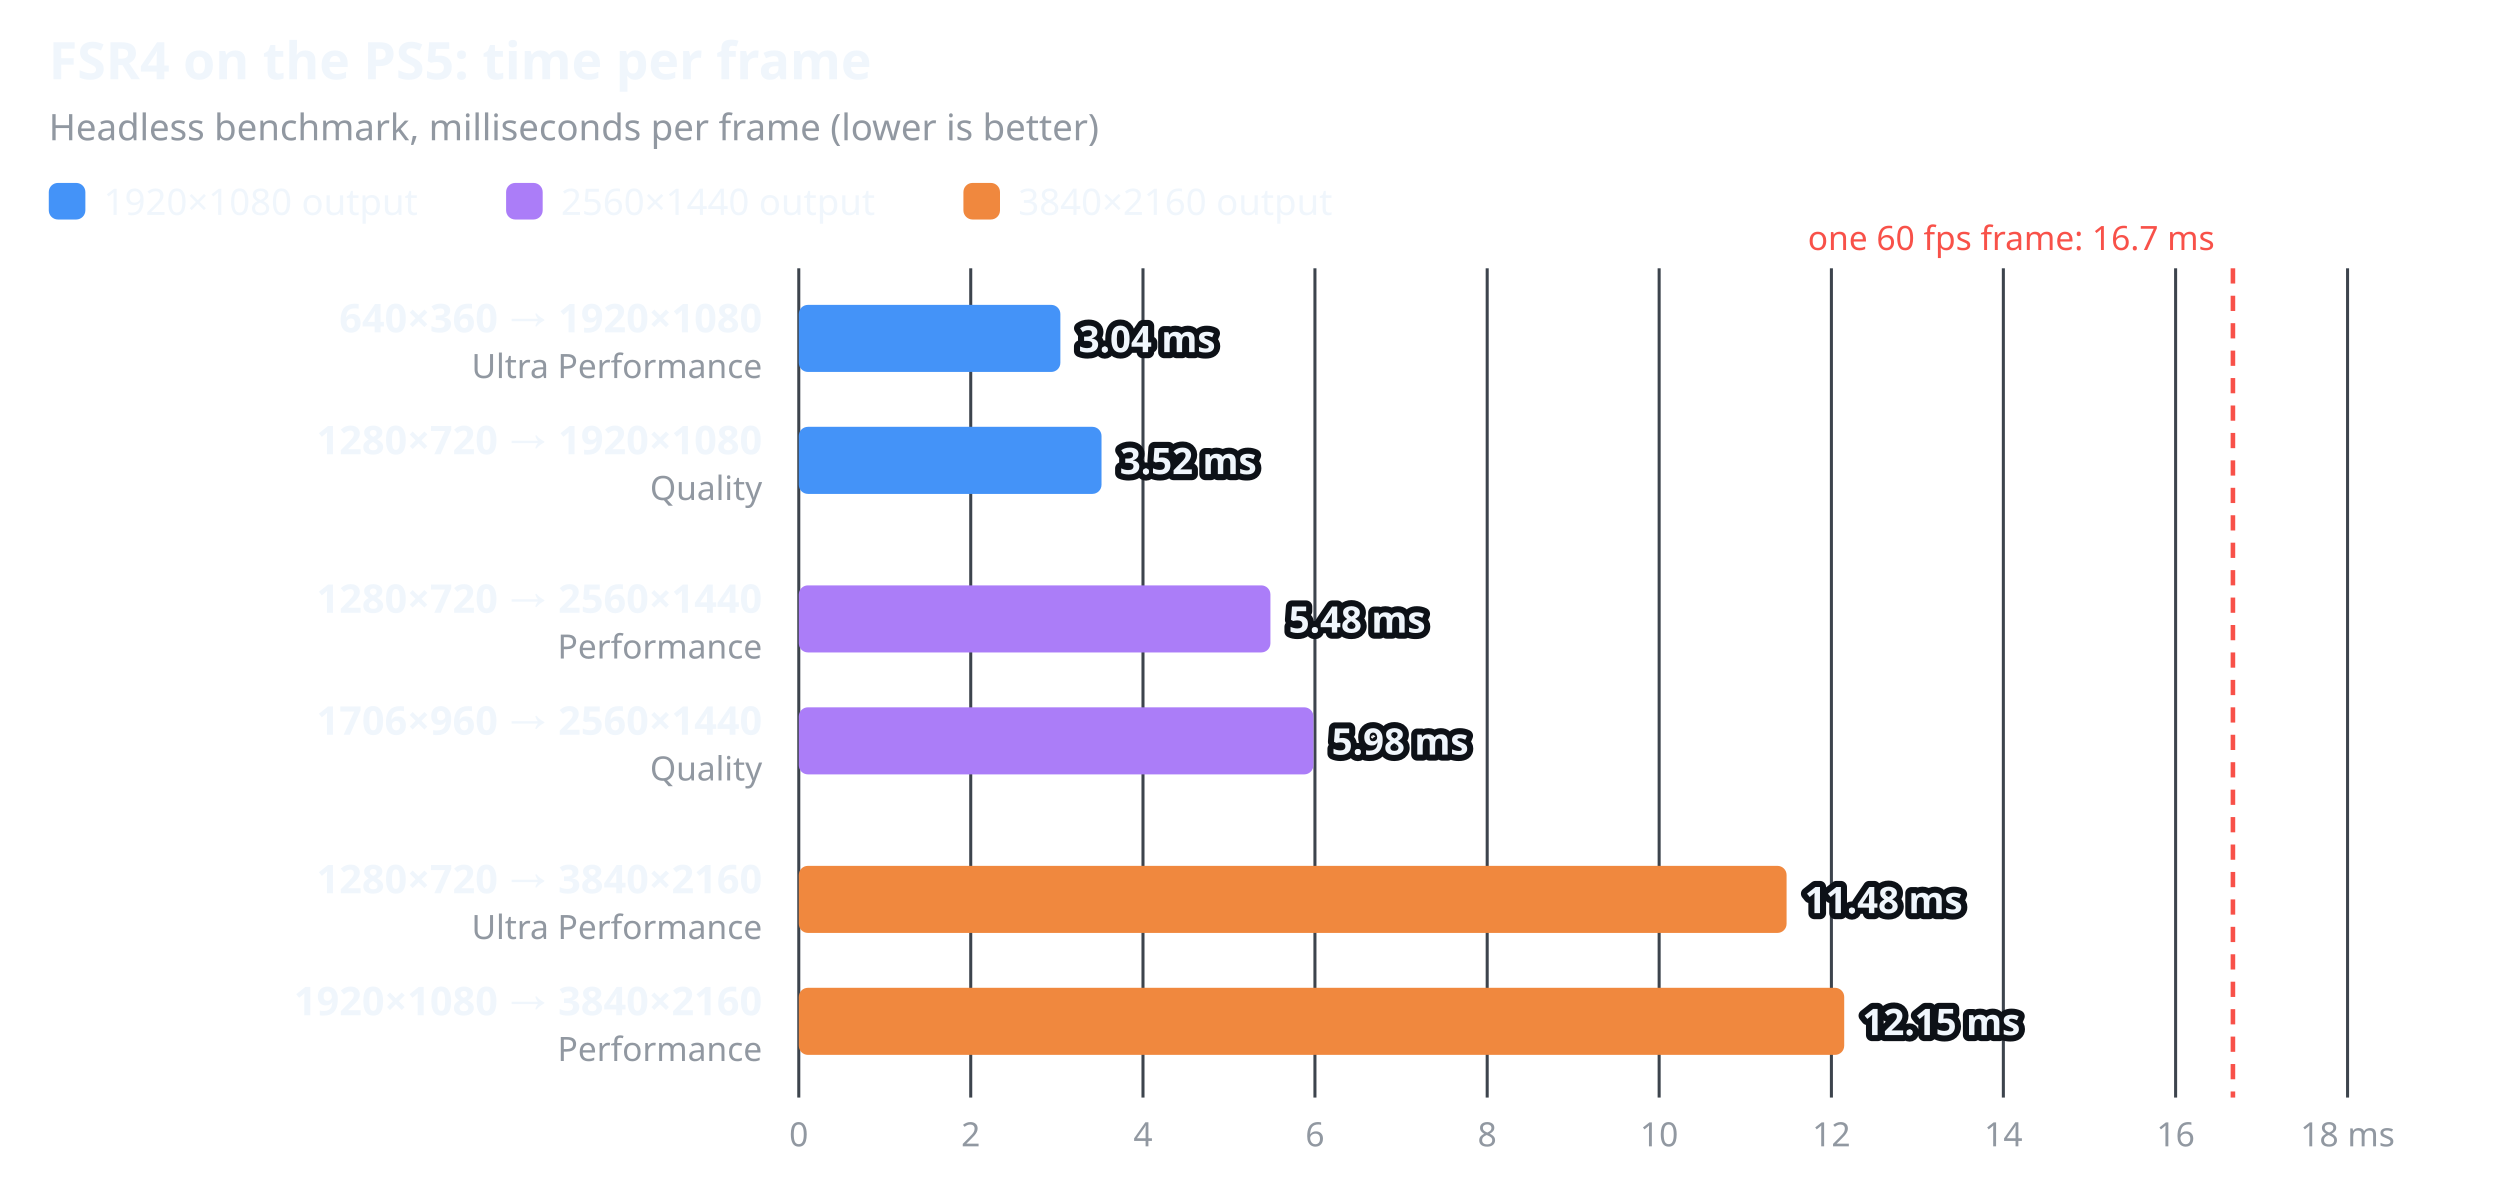
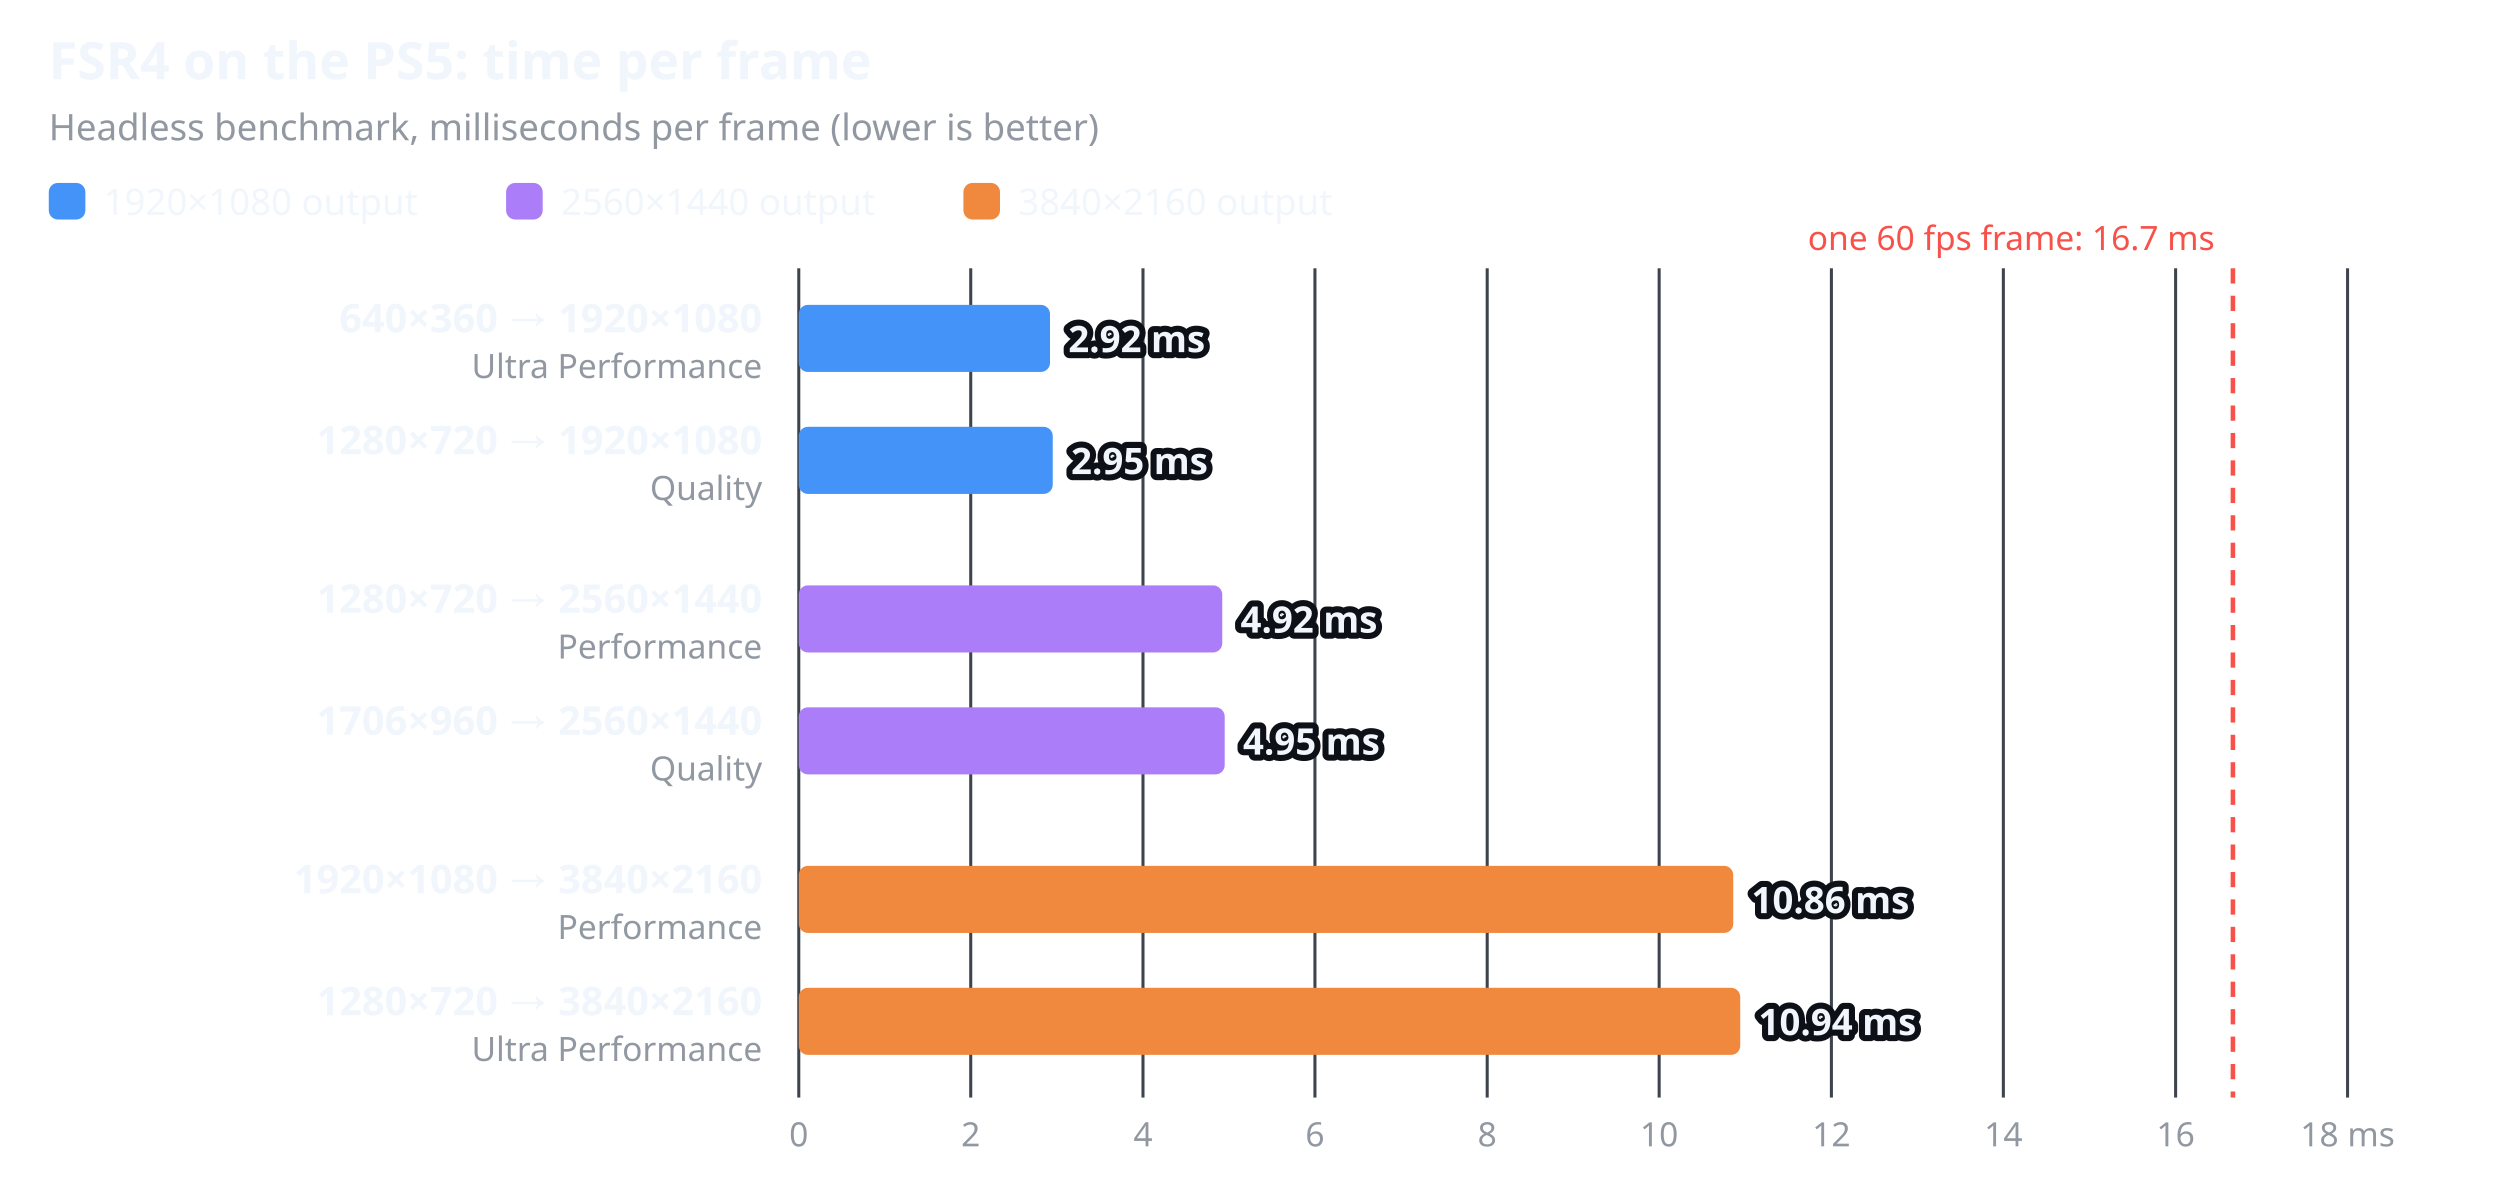
<svg xmlns="http://www.w3.org/2000/svg" width="820" height="394" viewBox="0 0 820 394" role="img" aria-label="FSR4 on the PS5: milliseconds per frame for each output and mode" font-family="-apple-system,BlinkMacSystemFont,'Segoe UI','Noto Sans',Helvetica,Arial,sans-serif">
  <text x="16.0" y="26.0" font-size="17" fill="#f0f6fc" text-anchor="start" font-weight="600">FSR4 on the PS5: time per frame</text>
  <text x="16.0" y="46.0" font-size="12" fill="#9198a1" text-anchor="start" font-weight="normal">Headless benchmark, milliseconds per frame (lower is better)</text>
  <rect x="16.0" y="60.0" width="12.0" height="12.0" rx="3" fill="#4493f8" />
  <text x="34.0" y="70.5" font-size="12" fill="#f0f6fc" text-anchor="start" font-weight="normal">1920×1080 output</text>
  <rect x="166.0" y="60.0" width="12.0" height="12.0" rx="3" fill="#ab7df8" />
  <text x="184.0" y="70.5" font-size="12" fill="#f0f6fc" text-anchor="start" font-weight="normal">2560×1440 output</text>
  <rect x="316.0" y="60.0" width="12.0" height="12.0" rx="3" fill="#f0883e" />
  <text x="334.0" y="70.5" font-size="12" fill="#f0f6fc" text-anchor="start" font-weight="normal">3840×2160 output</text>
  <line x1="262.0" y1="88.0" x2="262.0" y2="360.0" stroke="#3d444d" stroke-width="1" />
  <text x="262.0" y="376.0" font-size="11" fill="#9198a1" text-anchor="middle" font-weight="normal">0</text>
  <line x1="318.4" y1="88.0" x2="318.4" y2="360.0" stroke="#3d444d" stroke-width="1" />
  <text x="318.4" y="376.0" font-size="11" fill="#9198a1" text-anchor="middle" font-weight="normal">2</text>
  <line x1="374.9" y1="88.0" x2="374.9" y2="360.0" stroke="#3d444d" stroke-width="1" />
  <text x="374.9" y="376.0" font-size="11" fill="#9198a1" text-anchor="middle" font-weight="normal">4</text>
  <line x1="431.3" y1="88.0" x2="431.3" y2="360.0" stroke="#3d444d" stroke-width="1" />
  <text x="431.3" y="376.0" font-size="11" fill="#9198a1" text-anchor="middle" font-weight="normal">6</text>
  <line x1="487.8" y1="88.0" x2="487.8" y2="360.0" stroke="#3d444d" stroke-width="1" />
  <text x="487.8" y="376.0" font-size="11" fill="#9198a1" text-anchor="middle" font-weight="normal">8</text>
  <line x1="544.2" y1="88.0" x2="544.2" y2="360.0" stroke="#3d444d" stroke-width="1" />
  <text x="544.2" y="376.0" font-size="11" fill="#9198a1" text-anchor="middle" font-weight="normal">10</text>
  <line x1="600.7" y1="88.0" x2="600.7" y2="360.0" stroke="#3d444d" stroke-width="1" />
  <text x="600.7" y="376.0" font-size="11" fill="#9198a1" text-anchor="middle" font-weight="normal">12</text>
  <line x1="657.1" y1="88.0" x2="657.1" y2="360.0" stroke="#3d444d" stroke-width="1" />
  <text x="657.1" y="376.0" font-size="11" fill="#9198a1" text-anchor="middle" font-weight="normal">14</text>
  <line x1="713.6" y1="88.0" x2="713.6" y2="360.0" stroke="#3d444d" stroke-width="1" />
  <text x="713.6" y="376.0" font-size="11" fill="#9198a1" text-anchor="middle" font-weight="normal">16</text>
  <line x1="770.0" y1="88.0" x2="770.0" y2="360.0" stroke="#3d444d" stroke-width="1" />
  <text x="770.0" y="376.0" font-size="11" fill="#9198a1" text-anchor="middle" font-weight="normal">18 ms</text>
  <line x1="732.4" y1="88.0" x2="732.4" y2="360.0" stroke="#f85149" stroke-width="1.5" stroke-dasharray="5 4" />
  <text x="726.4" y="82.0" font-size="11" fill="#f85149" text-anchor="end" font-weight="normal">one 60 fps frame: 16.7 ms</text>
  <text x="250.0" y="109.0" font-size="13" fill="#f0f6fc" text-anchor="end" font-weight="600">640×360 → 1920×1080</text>
  <text x="250.0" y="124.0" font-size="11" fill="#9198a1" text-anchor="end" font-weight="normal">Ultra Performance</text>
-   <rect x="262.0" y="100.0" width="85.8" height="22.0" rx="3" fill="#4493f8" />
-   <text x="353.8" y="115.5" font-size="12" fill="#f0f6fc" text-anchor="start" font-weight="600" stroke="#0d1117" stroke-width="4" stroke-linejoin="round" paint-order="stroke">3.04 ms</text>
+   <rect x="262.0" y="100.0" width="82.4" height="22.0" rx="3" fill="#4493f8" />
+   <text x="350.4" y="115.5" font-size="12" fill="#f0f6fc" text-anchor="start" font-weight="600" stroke="#0d1117" stroke-width="4" stroke-linejoin="round" paint-order="stroke">2.92 ms</text>
  <text x="250.0" y="149.0" font-size="13" fill="#f0f6fc" text-anchor="end" font-weight="600">1280×720 → 1920×1080</text>
  <text x="250.0" y="164.0" font-size="11" fill="#9198a1" text-anchor="end" font-weight="normal">Quality</text>
-   <rect x="262.0" y="140.0" width="99.3" height="22.0" rx="3" fill="#4493f8" />
-   <text x="367.3" y="155.5" font-size="12" fill="#f0f6fc" text-anchor="start" font-weight="600" stroke="#0d1117" stroke-width="4" stroke-linejoin="round" paint-order="stroke">3.52 ms</text>
+   <rect x="262.0" y="140.0" width="83.3" height="22.0" rx="3" fill="#4493f8" />
+   <text x="351.3" y="155.5" font-size="12" fill="#f0f6fc" text-anchor="start" font-weight="600" stroke="#0d1117" stroke-width="4" stroke-linejoin="round" paint-order="stroke">2.95 ms</text>
  <text x="250.0" y="201.0" font-size="13" fill="#f0f6fc" text-anchor="end" font-weight="600">1280×720 → 2560×1440</text>
  <text x="250.0" y="216.0" font-size="11" fill="#9198a1" text-anchor="end" font-weight="normal">Performance</text>
-   <rect x="262.0" y="192.0" width="154.7" height="22.0" rx="3" fill="#ab7df8" />
-   <text x="422.7" y="207.5" font-size="12" fill="#f0f6fc" text-anchor="start" font-weight="600" stroke="#0d1117" stroke-width="4" stroke-linejoin="round" paint-order="stroke">5.48 ms</text>
+   <rect x="262.0" y="192.0" width="138.9" height="22.0" rx="3" fill="#ab7df8" />
+   <text x="406.9" y="207.5" font-size="12" fill="#f0f6fc" text-anchor="start" font-weight="600" stroke="#0d1117" stroke-width="4" stroke-linejoin="round" paint-order="stroke">4.92 ms</text>
  <text x="250.0" y="241.0" font-size="13" fill="#f0f6fc" text-anchor="end" font-weight="600">1706×960 → 2560×1440</text>
  <text x="250.0" y="256.0" font-size="11" fill="#9198a1" text-anchor="end" font-weight="normal">Quality</text>
-   <rect x="262.0" y="232.0" width="168.8" height="22.0" rx="3" fill="#ab7df8" />
-   <text x="436.8" y="247.5" font-size="12" fill="#f0f6fc" text-anchor="start" font-weight="600" stroke="#0d1117" stroke-width="4" stroke-linejoin="round" paint-order="stroke">5.98 ms</text>
-   <text x="250.0" y="293.0" font-size="13" fill="#f0f6fc" text-anchor="end" font-weight="600">1280×720 → 3840×2160</text>
-   <text x="250.0" y="308.0" font-size="11" fill="#9198a1" text-anchor="end" font-weight="normal">Ultra Performance</text>
-   <rect x="262.0" y="284.0" width="324.0" height="22.0" rx="3" fill="#f0883e" />
-   <text x="592.0" y="299.5" font-size="12" fill="#f0f6fc" text-anchor="start" font-weight="600" stroke="#0d1117" stroke-width="4" stroke-linejoin="round" paint-order="stroke">11.48 ms</text>
-   <text x="250.0" y="333.0" font-size="13" fill="#f0f6fc" text-anchor="end" font-weight="600">1920×1080 → 3840×2160</text>
-   <text x="250.0" y="348.0" font-size="11" fill="#9198a1" text-anchor="end" font-weight="normal">Performance</text>
-   <rect x="262.0" y="324.0" width="342.9" height="22.0" rx="3" fill="#f0883e" />
-   <text x="610.9" y="339.5" font-size="12" fill="#f0f6fc" text-anchor="start" font-weight="600" stroke="#0d1117" stroke-width="4" stroke-linejoin="round" paint-order="stroke">12.15 ms</text>
+   <rect x="262.0" y="232.0" width="139.7" height="22.0" rx="3" fill="#ab7df8" />
+   <text x="407.7" y="247.5" font-size="12" fill="#f0f6fc" text-anchor="start" font-weight="600" stroke="#0d1117" stroke-width="4" stroke-linejoin="round" paint-order="stroke">4.95 ms</text>
+   <text x="250.0" y="293.0" font-size="13" fill="#f0f6fc" text-anchor="end" font-weight="600">1920×1080 → 3840×2160</text>
+   <text x="250.0" y="308.0" font-size="11" fill="#9198a1" text-anchor="end" font-weight="normal">Performance</text>
+   <rect x="262.0" y="284.0" width="306.5" height="22.0" rx="3" fill="#f0883e" />
+   <text x="574.5" y="299.5" font-size="12" fill="#f0f6fc" text-anchor="start" font-weight="600" stroke="#0d1117" stroke-width="4" stroke-linejoin="round" paint-order="stroke">10.86 ms</text>
+   <text x="250.0" y="333.0" font-size="13" fill="#f0f6fc" text-anchor="end" font-weight="600">1280×720 → 3840×2160</text>
+   <text x="250.0" y="348.0" font-size="11" fill="#9198a1" text-anchor="end" font-weight="normal">Ultra Performance</text>
+   <rect x="262.0" y="324.0" width="308.8" height="22.0" rx="3" fill="#f0883e" />
+   <text x="576.8" y="339.5" font-size="12" fill="#f0f6fc" text-anchor="start" font-weight="600" stroke="#0d1117" stroke-width="4" stroke-linejoin="round" paint-order="stroke">10.94 ms</text>
</svg>
